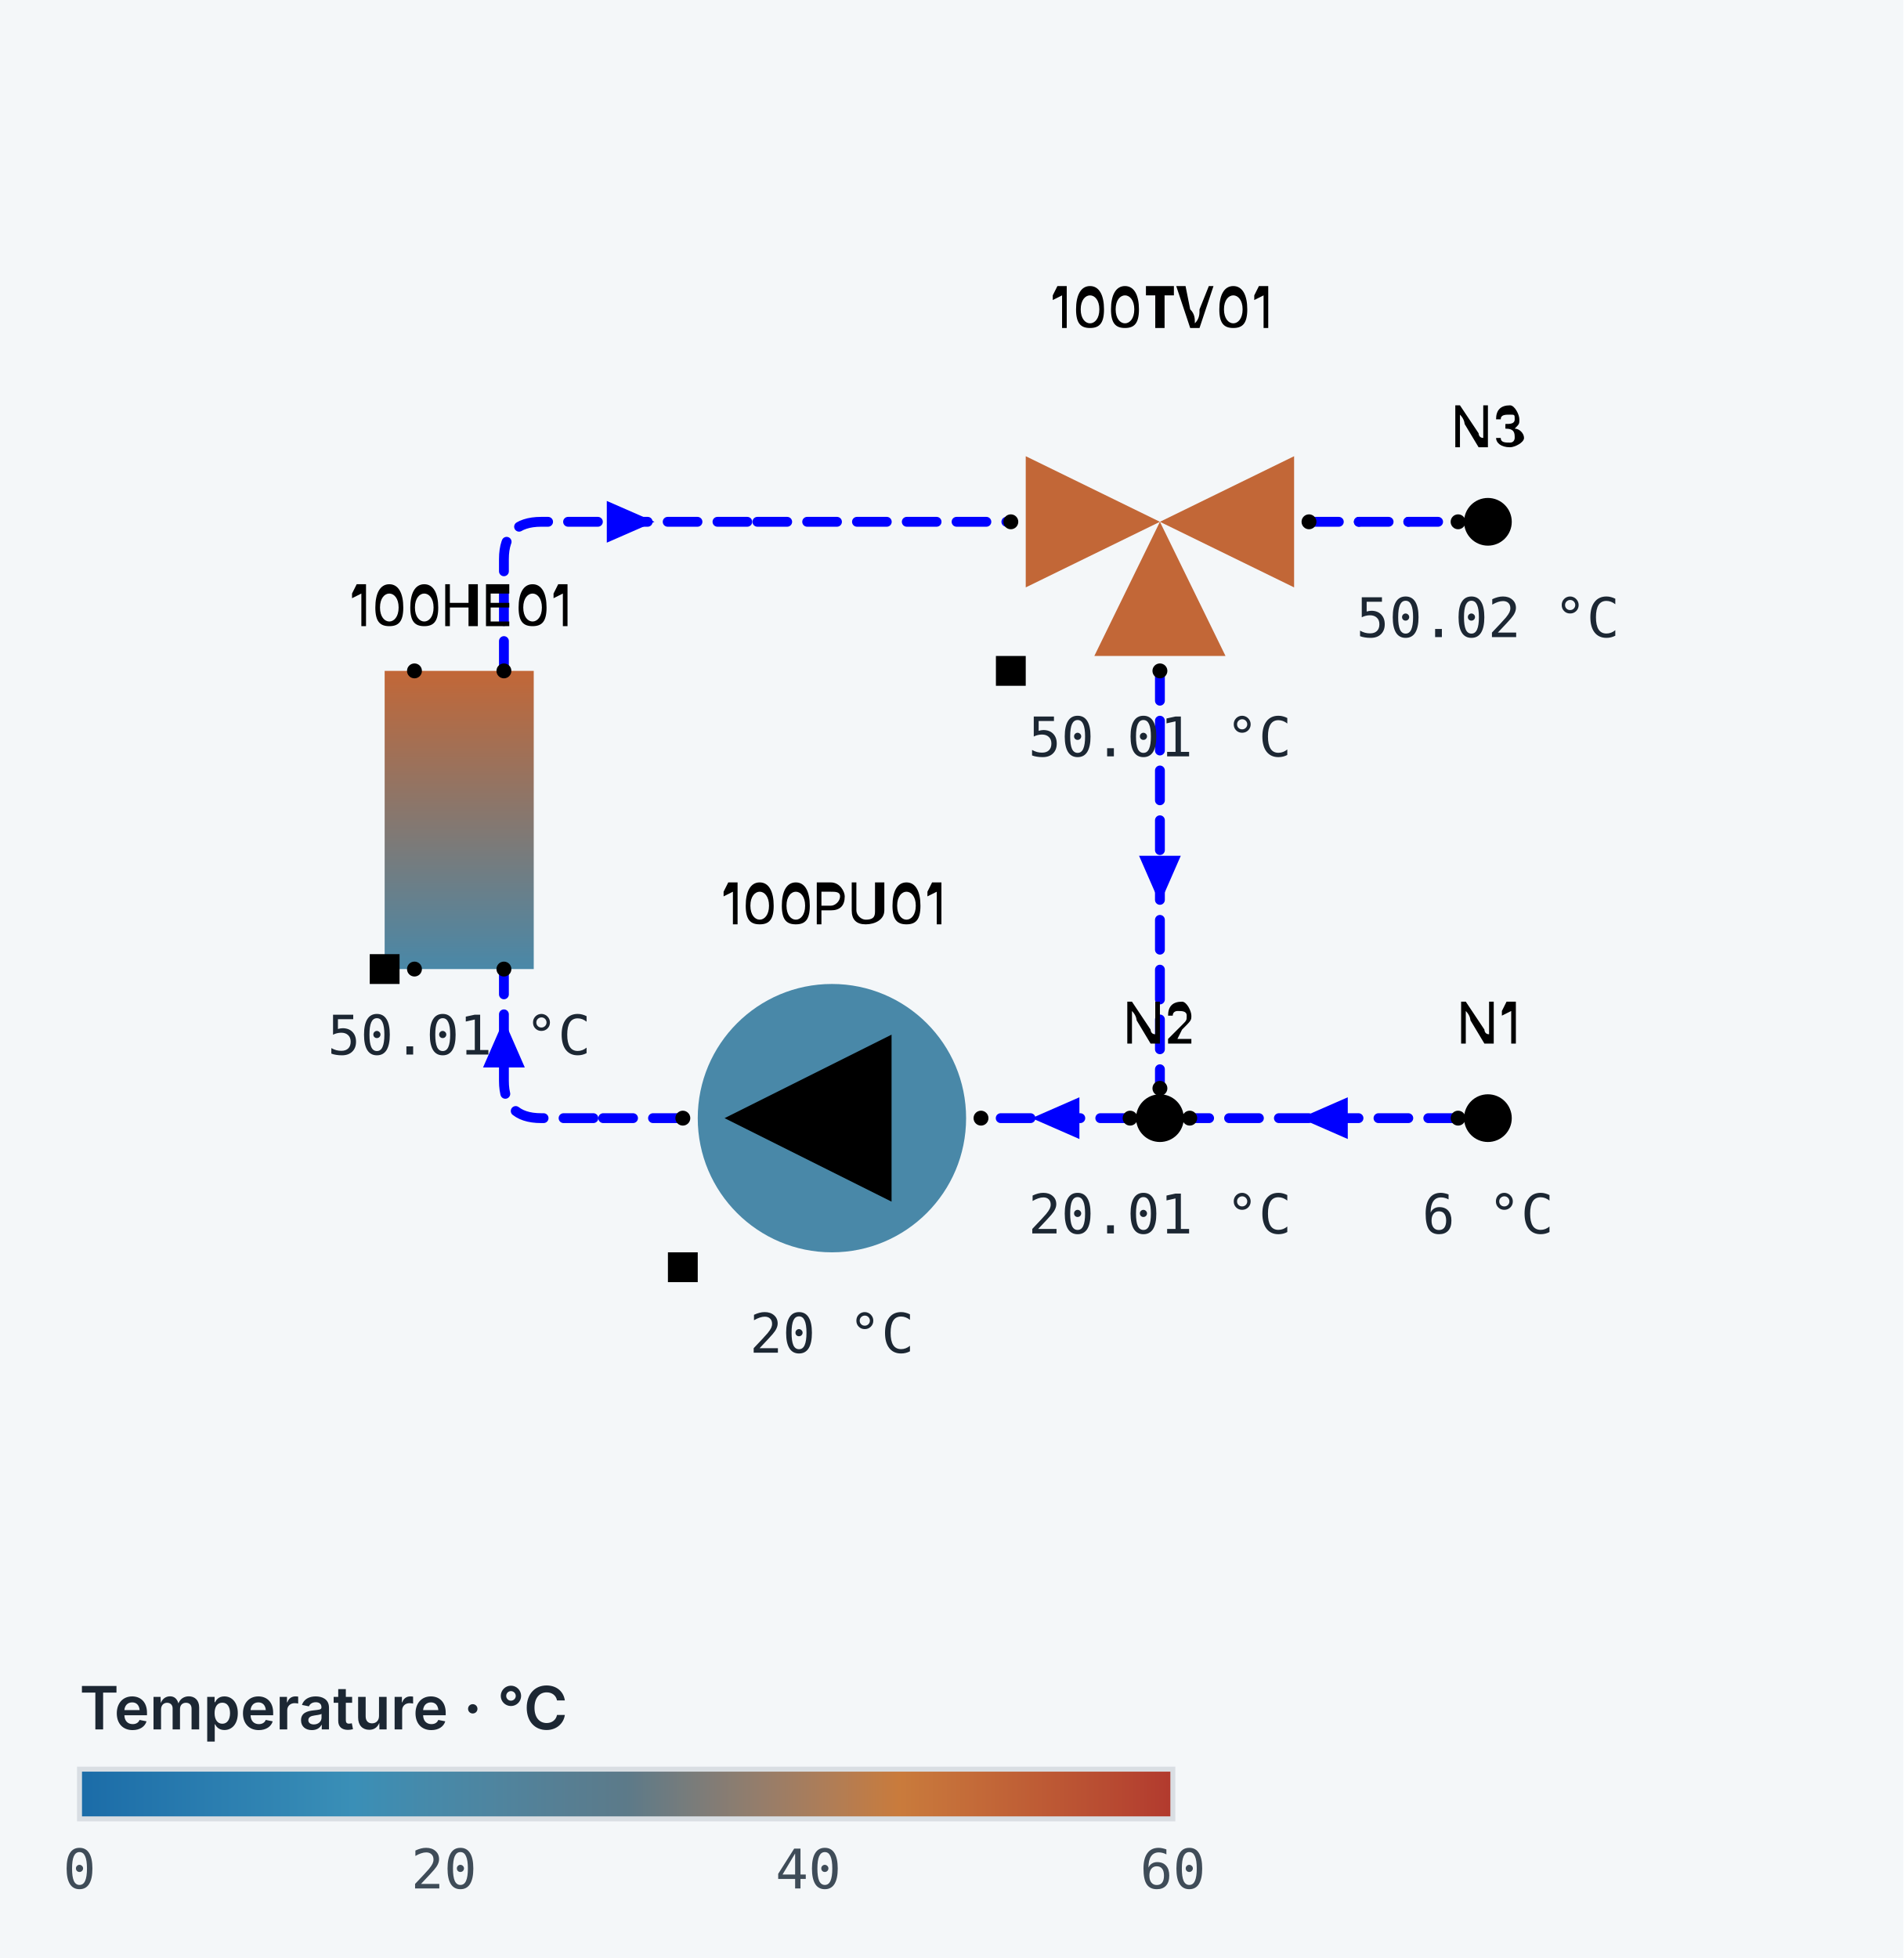
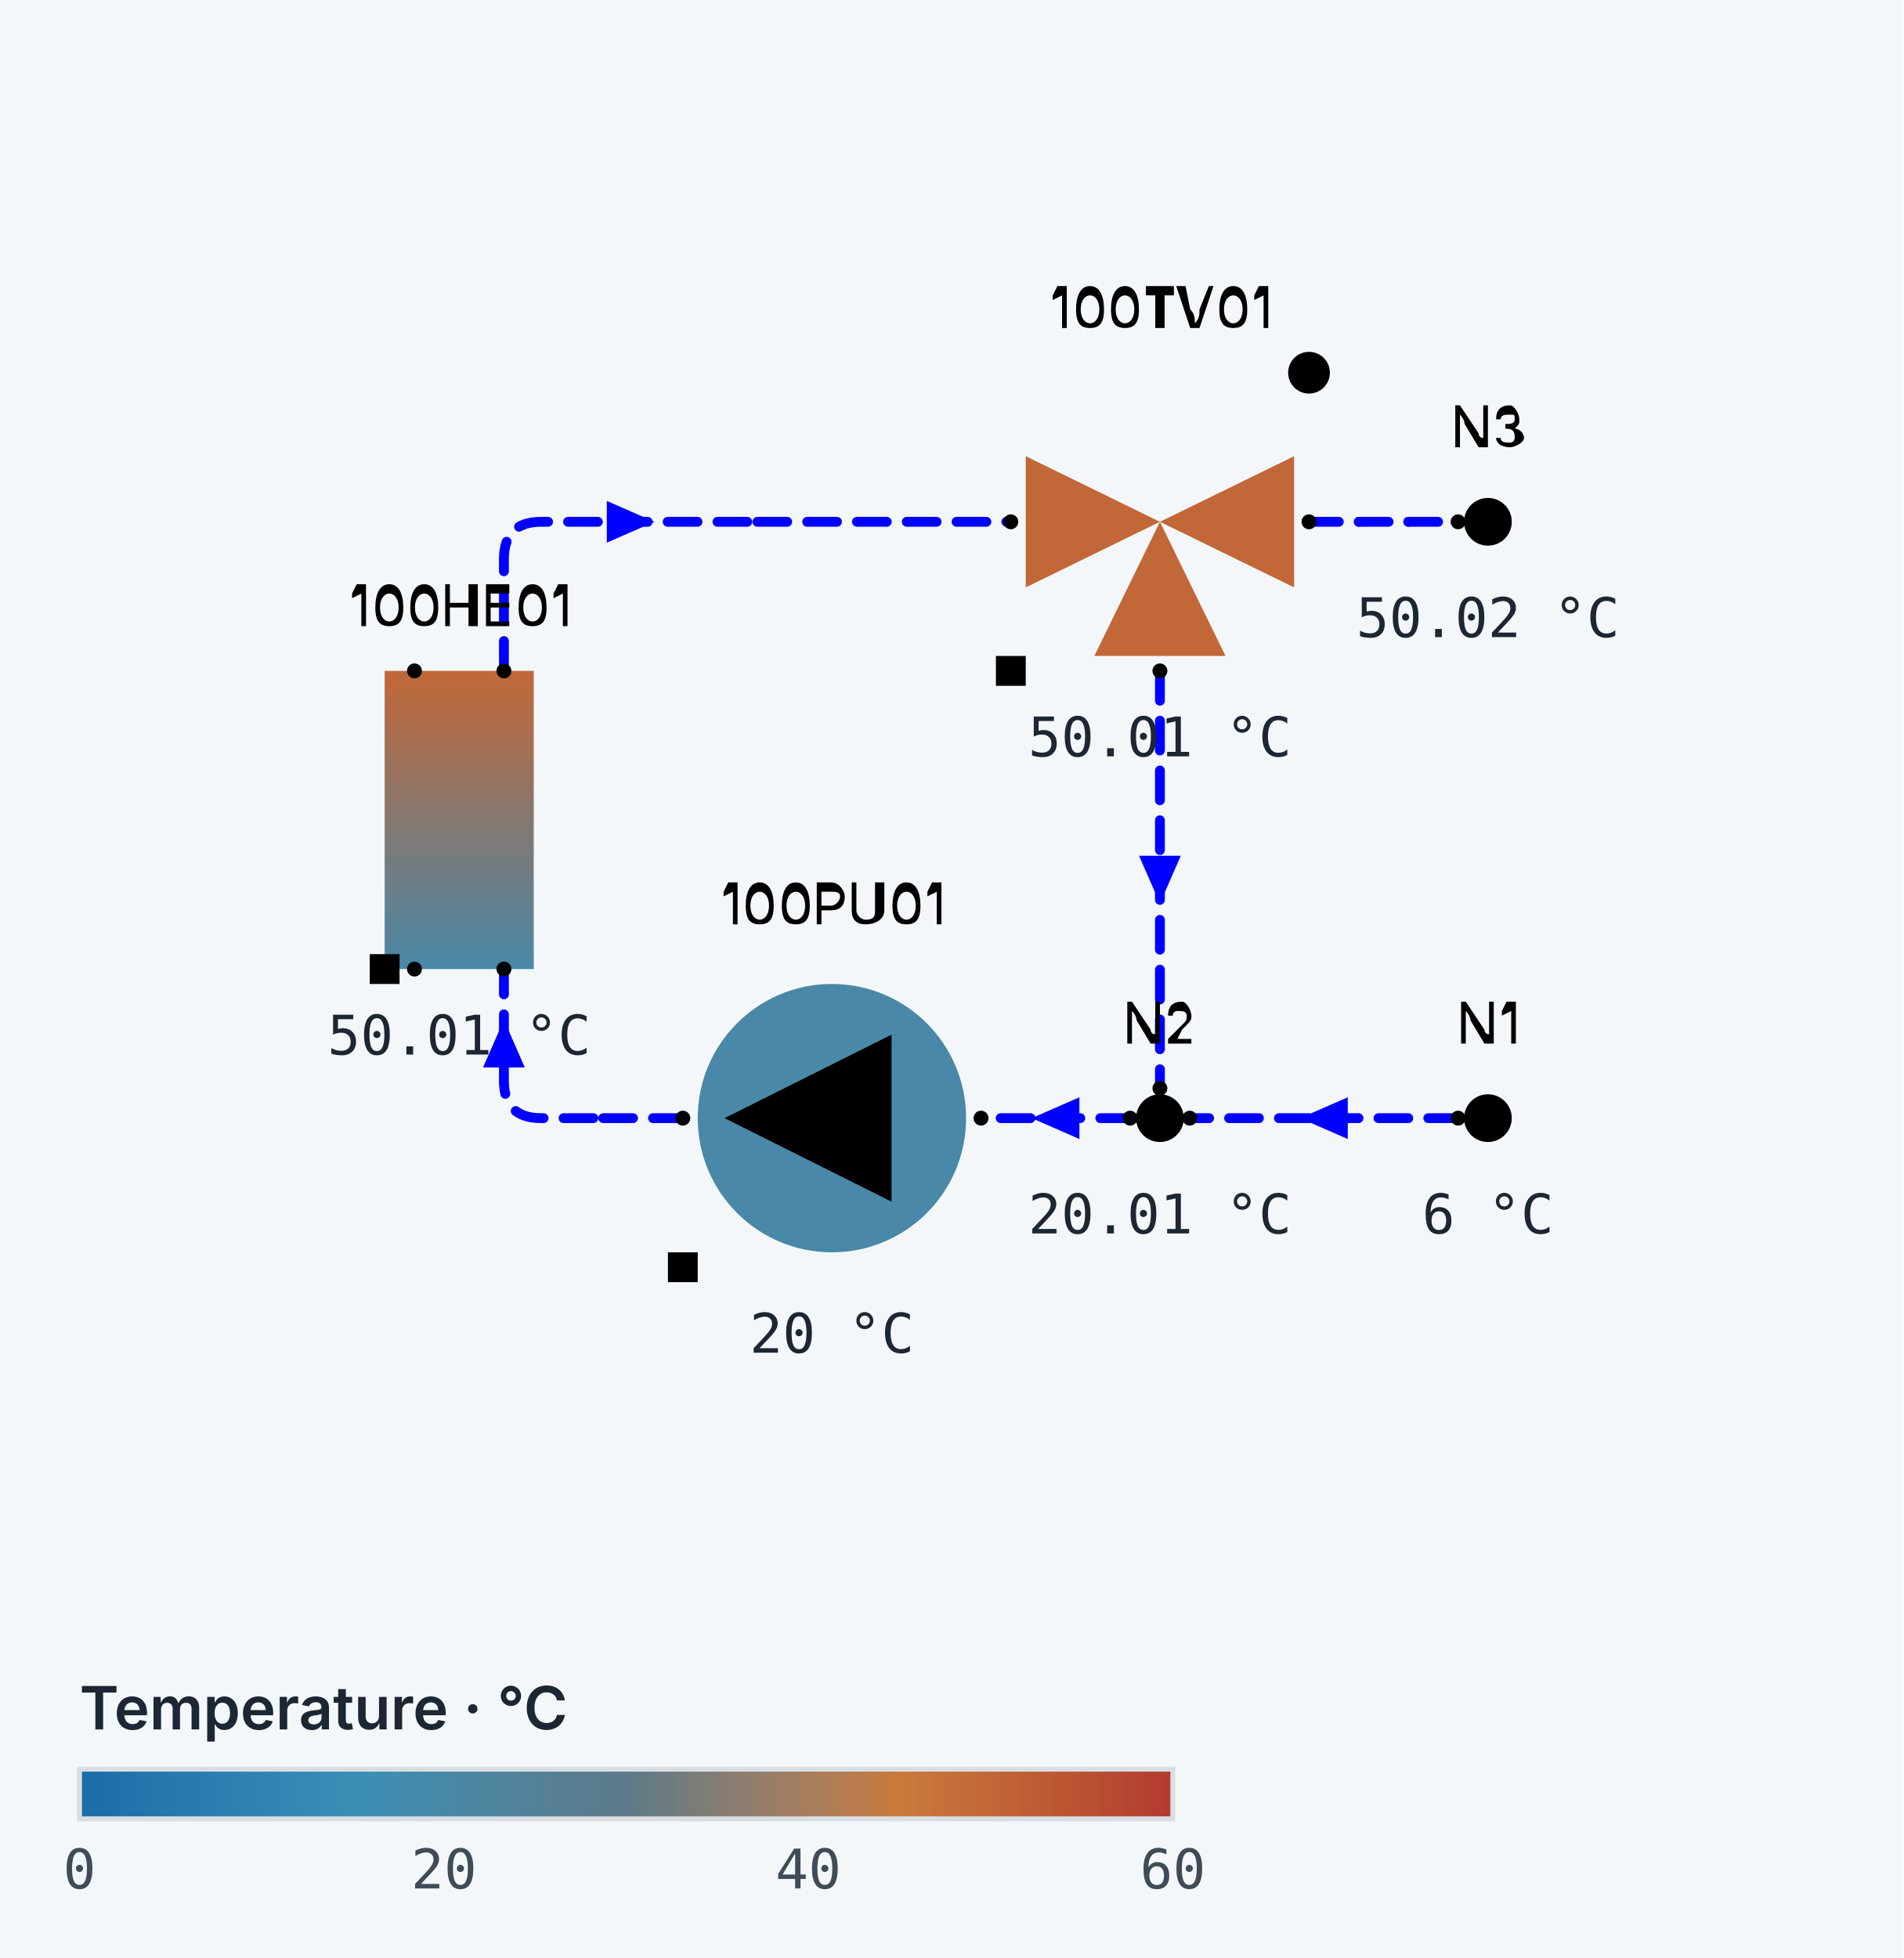
<svg xmlns="http://www.w3.org/2000/svg" width="383" height="394" viewBox="0 0 383 394" role="img" aria-labelledby="export-title export-desc" data-theme="light">
  <style>svg { font-family: system-ui, -apple-system, 'Segoe UI', sans-serif; }
.export__background { fill: #f4f7f9; }
.export__value { font-family: ui-monospace, 'Cascadia Code', 'JetBrains Mono', Consolas, monospace; font-size: 11px; fill: #1c2733; text-anchor: middle; }
.export__value--unsolved { fill: #586672; font-style: italic; }
.export__legend-title { font-size: 12px; font-weight: 600; fill: #1c2733; }
.export__legend-tick { font-family: ui-monospace, 'Cascadia Code', 'JetBrains Mono', Consolas, monospace; font-size: 11px; fill: #3f4c58; text-anchor: middle; }
.export__legend-note { font-size: 11px; fill: #586672; }
.export__legend-frame { fill: none; stroke: #d9dee3; }
.scene__route .scene__arrow { fill: #4a5a68; }
.scene__route--signal .scene__arrow { fill: #586672; }</style>
  <rect class="export__background" width="383" height="394" />
  <g transform="translate(92.4 165) scale(60 -60)">
    <g class="scene" font-family="system-ui, -apple-system, 'Segoe UI', sans-serif">
      <g class="scene__routes">
        <g data-id="c0" class="scene__route scene__route--pipe scene__route--supply" fill="none" style="stroke:#0000ff;color:#0000ff" stroke-width="0.033" stroke-linejoin="round" stroke-linecap="round" stroke-dasharray="0.1 0.067">
          <path d="M3.35 -1 L2.45 -1" />
          <polygon class="scene__arrow" style="fill:#0000ff" points="2.82,-1 2.98,-1.07 2.98,-0.93" stroke="none" />
        </g>
        <g data-id="c1" class="scene__route scene__route--pipe scene__route--supply" fill="none" style="stroke:#0000ff;color:#0000ff" stroke-width="0.033" stroke-linejoin="round" stroke-linecap="round" stroke-dasharray="0.1 0.067">
          <path d="M2.25 -1 L1.75 -1" />
          <polygon class="scene__arrow" style="fill:#0000ff" points="1.92,-1 2.08,-1.07 2.08,-0.93" stroke="none" />
        </g>
        <g data-id="c2" class="scene__route scene__route--pipe scene__route--supply" fill="none" style="stroke:#0000ff;color:#0000ff" stroke-width="0.033" stroke-linejoin="round" stroke-linecap="round" stroke-dasharray="0.1 0.067">
          <path d="M0.75 -1 L0.45 -1" />
        </g>
        <g data-id="c3" class="scene__route scene__route--pipe scene__route--supply" fill="none" style="stroke:#0000ff;color:#0000ff" stroke-width="0.033" stroke-linejoin="round" stroke-linecap="round" stroke-dasharray="0.1 0.067">
          <path d="M0.45 -1 L0.275 -1 Q0.15 -1 0.15 -0.875 L0.15 -0.5" />
          <polygon class="scene__arrow" style="fill:#0000ff" points="0.15,-0.67 0.08,-0.83 0.22,-0.83" stroke="none" />
        </g>
        <g data-id="c4" class="scene__route scene__route--pipe scene__route--supply" fill="none" style="stroke:#0000ff;color:#0000ff" stroke-width="0.033" stroke-linejoin="round" stroke-linecap="round" stroke-dasharray="0.1 0.067">
          <path d="M0.15 0.5 L0.15 0.875 Q0.15 1 0.275 1 L1 1" />
          <polygon class="scene__arrow" style="fill:#0000ff" points="0.655,1 0.495,1.07 0.495,0.93" stroke="none" />
        </g>
        <g data-id="c5" class="scene__route scene__route--pipe scene__route--supply" fill="none" style="stroke:#0000ff;color:#0000ff" stroke-width="0.033" stroke-linejoin="round" stroke-linecap="round" stroke-dasharray="0.1 0.067">
          <path d="M1 1 L1.85 1" />
        </g>
        <g data-id="c6" class="scene__route scene__route--pipe scene__route--supply" fill="none" style="stroke:#0000ff;color:#0000ff" stroke-width="0.033" stroke-linejoin="round" stroke-linecap="round" stroke-dasharray="0.1 0.067">
          <path d="M2.35 0.5 L2.35 -0.9" />
          <polygon class="scene__arrow" style="fill:#0000ff" points="2.35,-0.28 2.42,-0.12 2.28,-0.12" stroke="none" />
        </g>
        <g data-id="c7" class="scene__route scene__route--pipe scene__route--supply" fill="none" style="stroke:#0000ff;color:#0000ff" stroke-width="0.033" stroke-linejoin="round" stroke-linecap="round" stroke-dasharray="0.1 0.067">
          <path d="M2.85 1 L3.017 1" />
        </g>
        <g data-id="c8" class="scene__route scene__route--pipe scene__route--supply" fill="none" style="stroke:#0000ff;color:#0000ff" stroke-width="0.033" stroke-linejoin="round" stroke-linecap="round" stroke-dasharray="0.1 0.067">
          <path d="M3.017 1 L3.183 1" />
        </g>
        <g data-id="c9" class="scene__route scene__route--pipe scene__route--supply" fill="none" style="stroke:#0000ff;color:#0000ff" stroke-width="0.033" stroke-linejoin="round" stroke-linecap="round" stroke-dasharray="0.1 0.067">
          <path d="M3.183 1 L3.35 1" />
        </g>
      </g>
      <g class="scene__symbols">
        <g data-id="N1" class="scene__symbol" tabindex="0" role="img" aria-label="N1, node" stroke-width="0.025">
          <g transform="translate(3.45 -1) rotate(0) scale(1 1)" fill="none" stroke-width="0.025" stroke-linejoin="round" stroke-linecap="round">
            <circle cx="0" cy="0" r="0.08" fill="currentColor" />
          </g>
          <circle class="scene__port" cx="3.35" cy="-1" r="0.025" stroke="none" />
        </g>
        <g data-id="N2" class="scene__symbol scene__symbol--inferred" tabindex="0" role="img" aria-label="N2, node, inferred" stroke-width="0.025">
          <g transform="translate(2.35 -1) rotate(0) scale(1 1)" fill="none" stroke-width="0.025" stroke-linejoin="round" stroke-linecap="round">
            <circle cx="0" cy="0" r="0.08" fill="currentColor" />
          </g>
          <circle class="scene__port" cx="2.45" cy="-1" r="0.025" stroke="none" />
          <circle class="scene__port" cx="2.25" cy="-1" r="0.025" stroke="none" />
          <circle class="scene__port" cx="2.35" cy="-0.9" r="0.025" stroke="none" />
        </g>
        <g data-id="PU1" class="scene__symbol" tabindex="0" role="img" aria-label="PU1, pump" stroke-width="0.025">
          <g transform="translate(1.25 -1) rotate(0) scale(-1 1)" fill="none" stroke-width="0.025" stroke-linejoin="round" stroke-linecap="round">
            <defs>
              <linearGradient id="export-symbol-PU1" gradientUnits="userSpaceOnUse" x1="-0.5" y1="0" x2="0.5" y2="0">
                <stop offset="0" style="stop-color:#4988a8" />
                <stop offset="1" style="stop-color:#4988a8" />
              </linearGradient>
            </defs>
            <circle cx="0" cy="0" r="0.45" fill="url(#export-symbol-PU1)" />
            <polygon points="-0.2,-0.28 0.36,0 -0.2,0.28" fill="currentColor" />
            <line x1="-0.5" y1="0" x2="-0.45" y2="0" fill="none" />
            <line x1="0.45" y1="0" x2="0.5" y2="0" fill="none" />
          </g>
          <circle class="scene__port" cx="1.75" cy="-1" r="0.025" stroke="none" />
          <circle class="scene__port" cx="0.75" cy="-1" r="0.025" stroke="none" />
          <rect class="scene__sized" x="0.7" y="-1.55" width="0.1" height="0.1" />
        </g>
        <g data-id="HE1" class="scene__symbol" tabindex="0" role="img" aria-label="HE1, heat_exchanger" stroke-width="0.025">
          <g transform="translate(0 0) rotate(-180) scale(1 1)" fill="none" stroke-width="0.025" stroke-linejoin="round" stroke-linecap="round">
            <defs>
              <linearGradient id="export-symbol-HE1" gradientUnits="userSpaceOnUse" x1="-0.15" y1="0.5" x2="-0.15" y2="-0.5">
                <stop offset="0" style="stop-color:#4988a8" />
                <stop offset="1" style="stop-color:#c26737" />
              </linearGradient>
            </defs>
            <rect x="-0.25" y="-0.5" width="0.5" height="1" fill="url(#export-symbol-HE1)" />
            <line x1="-0.25" y1="-0.5" x2="0.25" y2="0.5" fill="none" />
            <line x1="-0.25" y1="0.5" x2="0.25" y2="-0.5" fill="none" />
          </g>
          <circle class="scene__port" cx="0.15" cy="-0.5" r="0.025" stroke="none" />
          <circle class="scene__port" cx="-0.15" cy="0.5" r="0.025" stroke="none" />
          <circle class="scene__port" cx="0.15" cy="0.5" r="0.025" stroke="none" />
          <circle class="scene__port" cx="-0.15" cy="-0.5" r="0.025" stroke="none" />
          <rect class="scene__sized" x="-0.3" y="-0.55" width="0.1" height="0.1" />
        </g>
        <g data-id="3WV" class="scene__symbol" tabindex="0" role="img" aria-label="3WV, three_way_valve" stroke-width="0.025">
          <g transform="translate(2.35 1) rotate(-90) scale(-1 1)" fill="none" stroke-width="0.025" stroke-linejoin="round" stroke-linecap="round">
            <polygon points="-0.45,-0.22 0,0 -0.45,0.22" fill="#c26737" />
            <polygon points="-0.22,0.45 0,0 0.22,0.45" fill="#c26737" />
            <polygon points="-0.22,-0.45 0,0 0.22,-0.45" fill="#c26737" />
            <line x1="-0.5" y1="0" x2="-0.45" y2="0" fill="none" />
            <line x1="0" y1="0.5" x2="0" y2="0.45" fill="none" />
            <line x1="0" y1="-0.45" x2="0" y2="-0.5" fill="none" />
            <line x1="0" y1="0" x2="0.28" y2="0" fill="none" />
            <line x1="0.28" y1="-0.12" x2="0.28" y2="0.12" fill="none" />
          </g>
          <circle class="scene__port" cx="2.35" cy="0.5" r="0.025" stroke="none" />
          <circle class="scene__port" cx="1.85" cy="1" r="0.025" stroke="none" />
          <circle class="scene__port" cx="2.85" cy="1" r="0.025" stroke="none" />
+           <circle class="scene__badge scene__badge--warning" cx="2.85" cy="1.5" r="0.07" stroke="none" />
          <rect class="scene__sized" x="1.8" y="0.45" width="0.1" height="0.1" />
        </g>
        <g data-id="N3" class="scene__symbol" tabindex="0" role="img" aria-label="N3, node" stroke-width="0.025">
          <g transform="translate(3.45 1) rotate(0) scale(1 1)" fill="none" stroke-width="0.025" stroke-linejoin="round" stroke-linecap="round">
            <circle cx="0" cy="0" r="0.08" fill="currentColor" />
          </g>
          <circle class="scene__port" cx="3.35" cy="1" r="0.025" stroke="none" />
        </g>
      </g>
      <g class="scene__labels" font-size="0.183" font-weight="500">
        <text data-owner="N1" class="scene__label" transform="translate(3.45 -0.75) scale(1 -1)" text-anchor="middle">N1</text>
        <text data-owner="N2" class="scene__label scene__label--inferred" transform="translate(2.35 -0.75) scale(1 -1)" text-anchor="middle">N2</text>
        <text data-owner="PU1" class="scene__label" transform="translate(1.25 -0.35) scale(1 -1)" text-anchor="middle">100PU01</text>
        <text data-owner="HE1" class="scene__label" transform="translate(0 0.65) scale(1 -1)" text-anchor="middle">100HE01</text>
        <text data-owner="3WV" class="scene__label" transform="translate(2.35 1.65) scale(1 -1)" text-anchor="middle">100TV01</text>
        <text data-owner="N3" class="scene__label" transform="translate(3.45 1.25) scale(1 -1)" text-anchor="middle">N3</text>
      </g>
    </g>
  </g>
  <g class="export__values">
    <text class="export__value" x="299.4" y="248.2">6 °C</text>
    <text class="export__value" x="233.4" y="248.2">20.01 °C</text>
    <text class="export__value" x="167.4" y="272.2">20 °C</text>
    <text class="export__value" x="92.4" y="212.2">50.01 °C</text>
    <text class="export__value" x="233.4" y="152.2">50.01 °C</text>
    <text class="export__value" x="299.4" y="128.2">50.02 °C</text>
  </g>
  <g class="export__legend" role="group" aria-label="Temperature · °C">
    <text class="export__legend-title" x="16" y="348">Temperature · °C</text>
    <defs>
      <linearGradient id="export-legend-ramp" x1="0" y1="0" x2="1" y2="0">
        <stop offset="0" stop-color="#1b6ca8" />
        <stop offset="0.062" stop-color="#2375ac" />
        <stop offset="0.125" stop-color="#2b7eb0" />
        <stop offset="0.188" stop-color="#3286b3" />
        <stop offset="0.25" stop-color="#3a8fb7" />
        <stop offset="0.312" stop-color="#458aab" />
        <stop offset="0.375" stop-color="#4e85a0" />
        <stop offset="0.438" stop-color="#567f94" />
        <stop offset="0.5" stop-color="#5c7a89" />
        <stop offset="0.562" stop-color="#7a7c7a" />
        <stop offset="0.625" stop-color="#967d6a" />
        <stop offset="0.688" stop-color="#b07d56" />
        <stop offset="0.75" stop-color="#c97b3c" />
        <stop offset="0.812" stop-color="#c46c39" />
        <stop offset="0.875" stop-color="#be5c35" />
        <stop offset="0.938" stop-color="#b84c32" />
        <stop offset="1" stop-color="#b23a2e" />
      </linearGradient>
    </defs>
    <rect x="16" y="356" width="220" height="10" fill="url(#export-legend-ramp)" />
    <rect class="export__legend-frame" x="16" y="356" width="220" height="10" />
    <text class="export__legend-tick" x="16" y="380">0</text>
    <text class="export__legend-tick" x="89.333" y="380">20</text>
    <text class="export__legend-tick" x="162.667" y="380">40</text>
    <text class="export__legend-tick" x="236" y="380">60</text>
  </g>
</svg>
